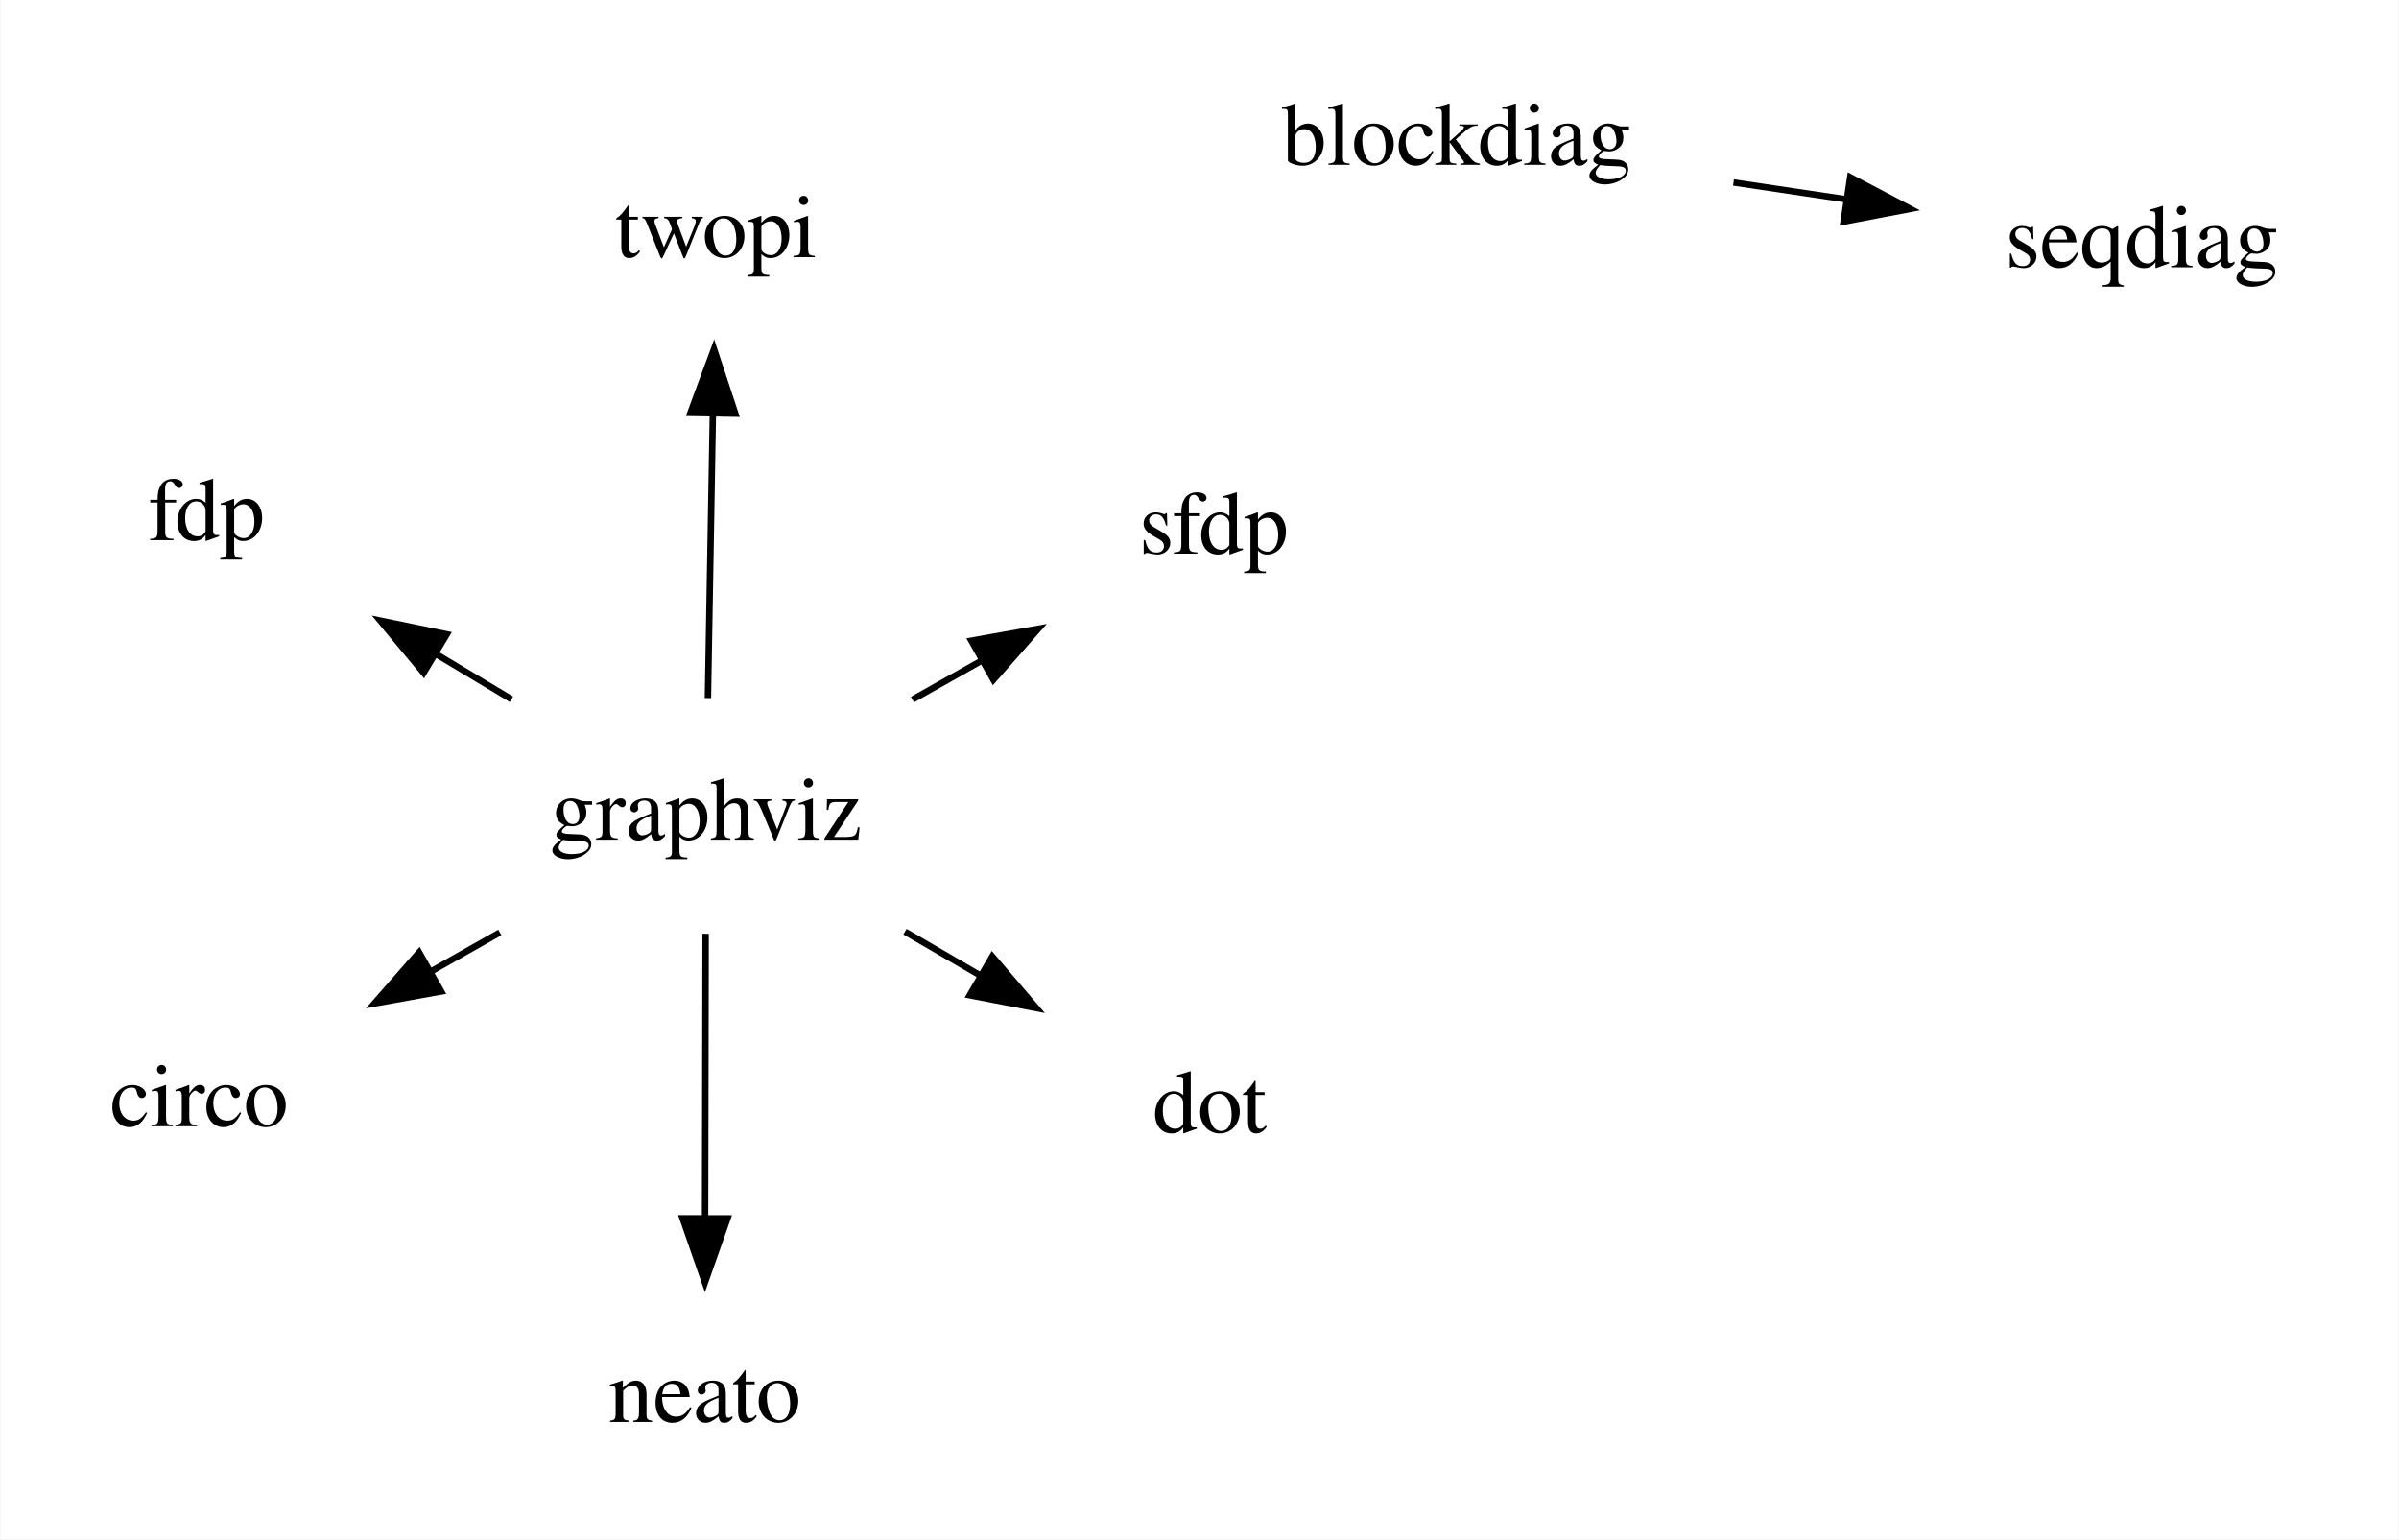
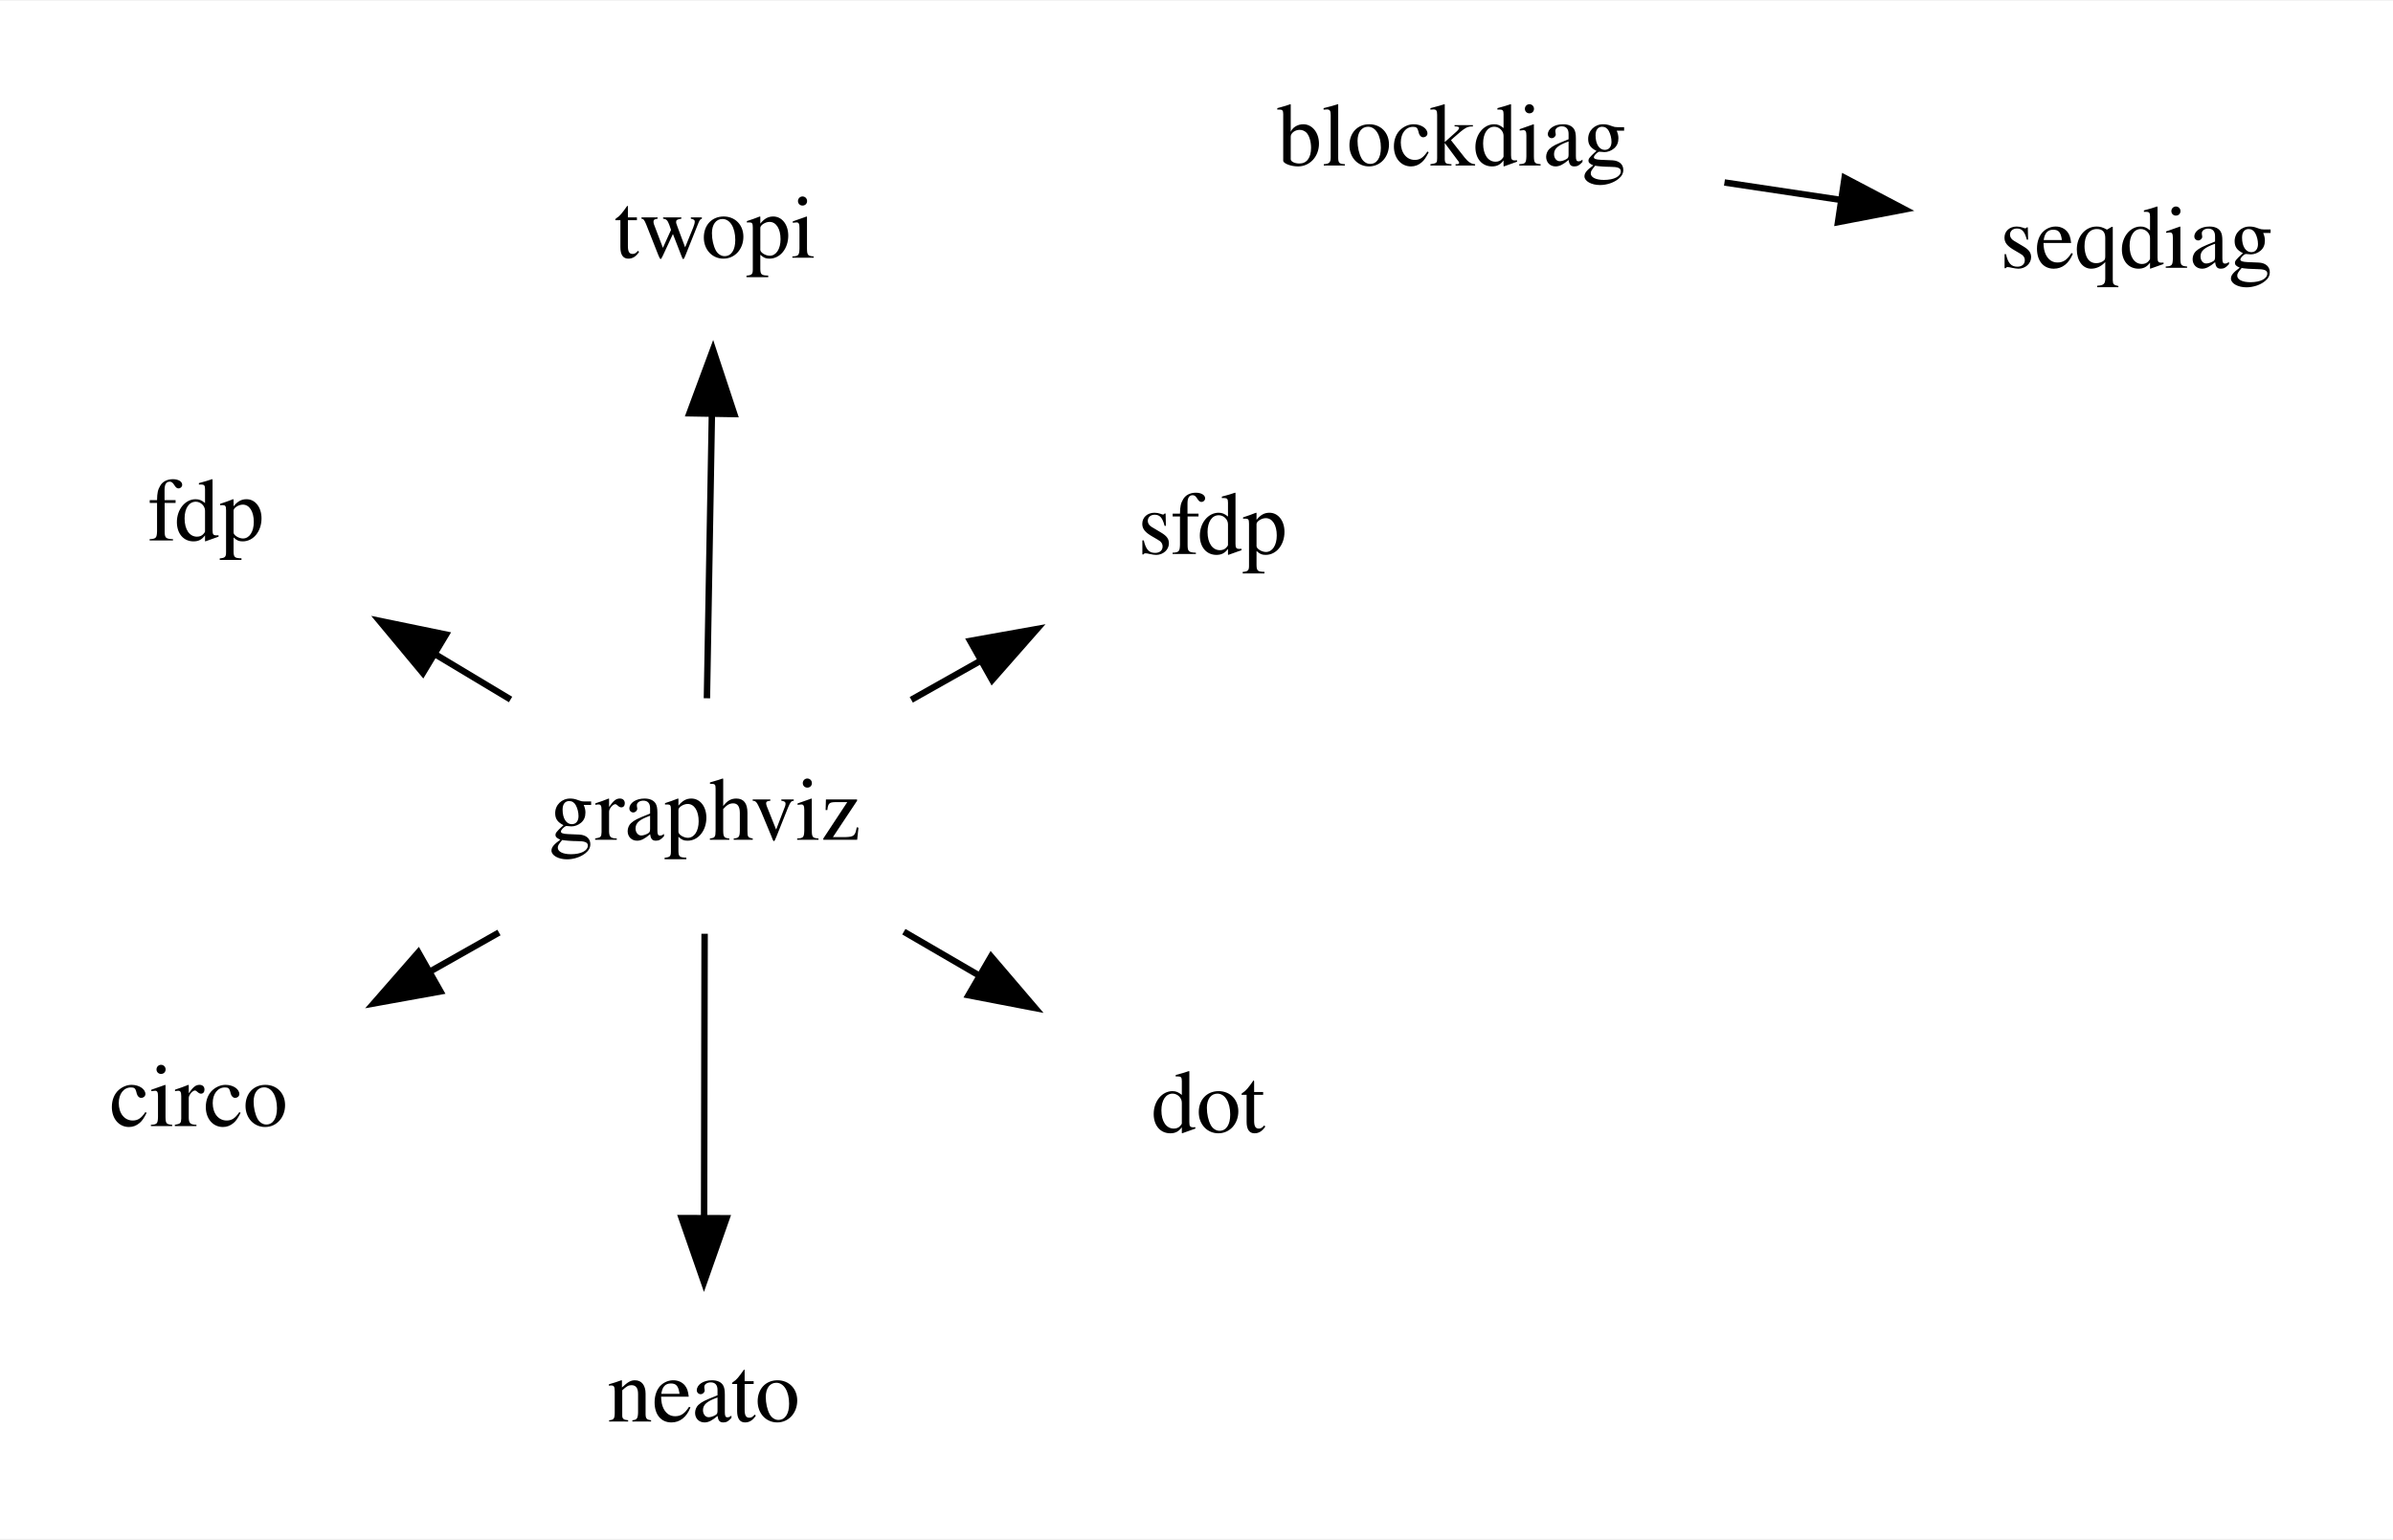
- <svg xmlns="http://www.w3.org/2000/svg" width="374pt" height="240pt" viewBox="0.00 0.00 373.81 239.96">
-   <g id="graph0" class="graph" transform="scale(1 1) rotate(0) translate(4 235.9587)">
-     <polygon fill="#ffffff" stroke="transparent" points="-4,4 -4,-235.959 369.814,-235.959 369.814,4 -4,4" />
+ <svg xmlns="http://www.w3.org/2000/svg" width="373pt" height="240pt" viewBox="0.00 0.00 373.31 239.96">
+   <g id="graph0" class="graph" transform="scale(1 1) rotate(0) translate(4 235.96)">
+     <polygon fill="white" stroke="transparent" points="-4,4 -4,-235.96 369.31,-235.96 369.31,4 -4,4" />
    <g id="node1" class="node">
-       <text text-anchor="middle" x="105.961" y="-105.065" font-family="Times,serif" font-size="14.00" fill="#000000">graphviz</text>
+       <text text-anchor="middle" x="105.96" y="-105.06" font-family="Times,serif" font-size="14.00">graphviz</text>
    </g>
    <g id="node2" class="node">
-       <text text-anchor="middle" x="184.494" y="-59.409" font-family="Times,serif" font-size="14.00" fill="#000000">dot</text>
+       <text text-anchor="middle" x="184.49" y="-59.41" font-family="Times,serif" font-size="14.00">dot</text>
    </g>
    <g id="edge1" class="edge">
-       <path fill="none" stroke="#000000" d="M136.999,-90.721C140.81,-88.505 144.728,-86.227 148.603,-83.975" />
-       <polygon fill="#000000" stroke="#000000" points="150.605,-86.859 157.492,-78.807 147.087,-80.807 150.605,-86.859" />
+       <path fill="none" stroke="black" d="M137,-90.72C140.81,-88.51 144.73,-86.23 148.6,-83.97" />
+       <polygon fill="black" stroke="black" points="150.61,-86.86 157.49,-78.81 147.09,-80.81 150.61,-86.86" />
    </g>
    <g id="node3" class="node">
-       <text text-anchor="middle" x="105.779" y="-14.3" font-family="Times,serif" font-size="14.00" fill="#000000">neato</text>
+       <text text-anchor="middle" x="105.78" y="-14.3" font-family="Times,serif" font-size="14.00">neato</text>
    </g>
    <g id="edge2" class="edge">
-       <path fill="none" stroke="#000000" d="M105.924,-90.397C105.899,-77.766 105.865,-60.745 105.836,-46.381" />
-       <polygon fill="#000000" stroke="#000000" points="109.335,-46.023 105.815,-36.031 102.335,-46.038 109.335,-46.023" />
+       <path fill="none" stroke="black" d="M105.92,-90.4C105.9,-77.77 105.86,-60.75 105.84,-46.38" />
+       <polygon fill="black" stroke="black" points="109.34,-46.02 105.82,-36.03 102.34,-46.04 109.34,-46.02" />
    </g>
    <g id="node4" class="node">
-       <text text-anchor="middle" x="28.14" y="-151.758" font-family="Times,serif" font-size="14.00" fill="#000000">fdp</text>
+       <text text-anchor="middle" x="28.14" y="-151.76" font-family="Times,serif" font-size="14.00">fdp</text>
    </g>
    <g id="edge3" class="edge">
-       <path fill="none" stroke="#000000" d="M75.651,-126.951C71.858,-129.227 67.95,-131.572 64.082,-133.893" />
-       <polygon fill="#000000" stroke="#000000" points="61.974,-131.076 55.199,-139.222 65.575,-137.078 61.974,-131.076" />
+       <path fill="none" stroke="black" d="M75.65,-126.95C71.86,-129.23 67.95,-131.57 64.08,-133.89" />
+       <polygon fill="black" stroke="black" points="61.97,-131.08 55.2,-139.22 65.58,-137.08 61.97,-131.08" />
    </g>
    <g id="node5" class="node">
-       <text text-anchor="middle" x="185.137" y="-149.655" font-family="Times,serif" font-size="14.00" fill="#000000">sfdp</text>
+       <text text-anchor="middle" x="185.14" y="-149.65" font-family="Times,serif" font-size="14.00">sfdp</text>
    </g>
    <g id="edge4" class="edge">
-       <path fill="none" stroke="#000000" d="M138.165,-126.901C141.724,-128.906 145.365,-130.956 148.968,-132.986" />
-       <polygon fill="#000000" stroke="#000000" points="147.347,-136.09 157.778,-137.947 150.782,-129.99 147.347,-136.09" />
+       <path fill="none" stroke="black" d="M138.16,-126.9C141.72,-128.91 145.36,-130.96 148.97,-132.99" />
+       <polygon fill="black" stroke="black" points="147.35,-136.09 157.78,-137.95 150.78,-129.99 147.35,-136.09" />
    </g>
    <g id="node6" class="node">
-       <text text-anchor="middle" x="107.542" y="-195.874" font-family="Times,serif" font-size="14.00" fill="#000000">twopi</text>
+       <text text-anchor="middle" x="107.54" y="-195.87" font-family="Times,serif" font-size="14.00">twopi</text>
    </g>
    <g id="edge5" class="edge">
-       <path fill="none" stroke="#000000" d="M106.281,-127.141C106.501,-139.779 106.797,-156.808 107.047,-171.18" />
-       <polygon fill="#000000" stroke="#000000" points="103.554,-171.597 107.228,-181.535 110.553,-171.476 103.554,-171.597" />
+       <path fill="none" stroke="black" d="M106.28,-127.14C106.5,-139.78 106.8,-156.81 107.05,-171.18" />
+       <polygon fill="black" stroke="black" points="103.55,-171.6 107.23,-181.53 110.55,-171.48 103.55,-171.6" />
    </g>
    <g id="node7" class="node">
-       <text text-anchor="middle" x="27" y="-60.386" font-family="Times,serif" font-size="14.00" fill="#000000">circo</text>
+       <text text-anchor="middle" x="27" y="-60.39" font-family="Times,serif" font-size="14.00">circo</text>
    </g>
    <g id="edge6" class="edge">
-       <path fill="none" stroke="#000000" d="M73.845,-90.592C70.295,-88.584 66.664,-86.529 63.07,-84.496" />
-       <polygon fill="#000000" stroke="#000000" points="64.711,-81.403 54.285,-79.524 61.264,-87.495 64.711,-81.403" />
+       <path fill="none" stroke="black" d="M73.84,-90.59C70.3,-88.58 66.66,-86.53 63.07,-84.5" />
+       <polygon fill="black" stroke="black" points="64.71,-81.4 54.28,-79.52 61.26,-87.5 64.71,-81.4" />
    </g>
    <g id="node8" class="node">
-       <text text-anchor="middle" x="223" y="-210.259" font-family="Times,serif" font-size="14.00" fill="#000000">blockdiag</text>
+       <text text-anchor="middle" x="222.5" y="-210.26" font-family="Times,serif" font-size="14.00">blockdiag</text>
    </g>
    <g id="node9" class="node">
-       <text text-anchor="middle" x="329.814" y="-194.3" font-family="Times,serif" font-size="14.00" fill="#000000">seqdiag</text>
+       <text text-anchor="middle" x="329.31" y="-194.3" font-family="Times,serif" font-size="14.00">seqdiag</text>
    </g>
    <g id="edge7" class="edge">
-       <path fill="none" stroke="#000000" d="M266.138,-207.514C271.855,-206.659 277.736,-205.781 283.505,-204.919" />
-       <polygon fill="#000000" stroke="#000000" points="284.334,-208.334 293.707,-203.395 283.299,-201.411 284.334,-208.334" />
+       <path fill="none" stroke="black" d="M265.02,-207.61C270.99,-206.71 277.14,-205.8 283.17,-204.89" />
+       <polygon fill="black" stroke="black" points="283.76,-208.34 293.13,-203.41 282.73,-201.42 283.76,-208.34" />
    </g>
  </g>
</svg>
